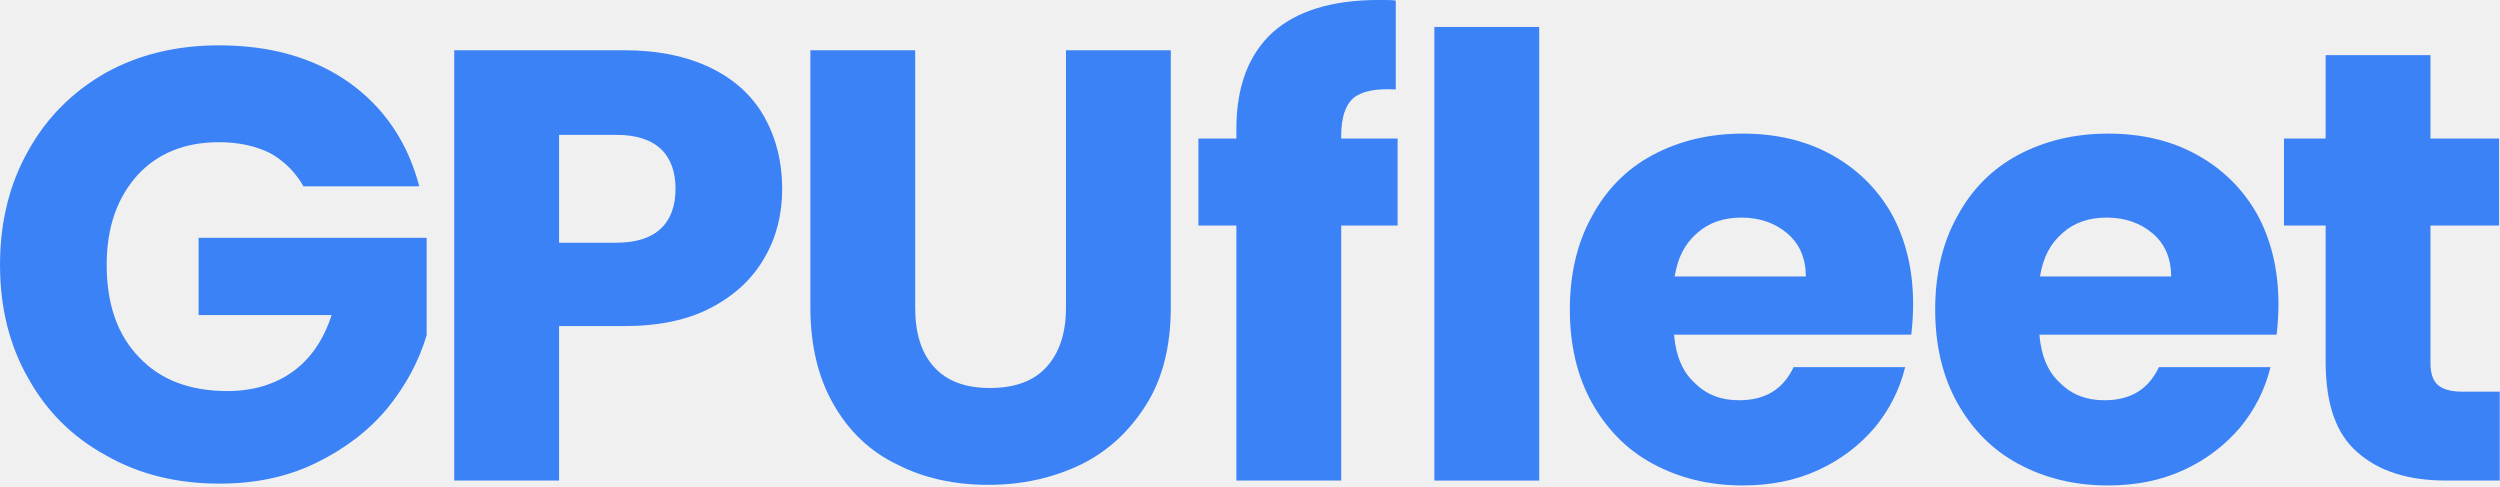
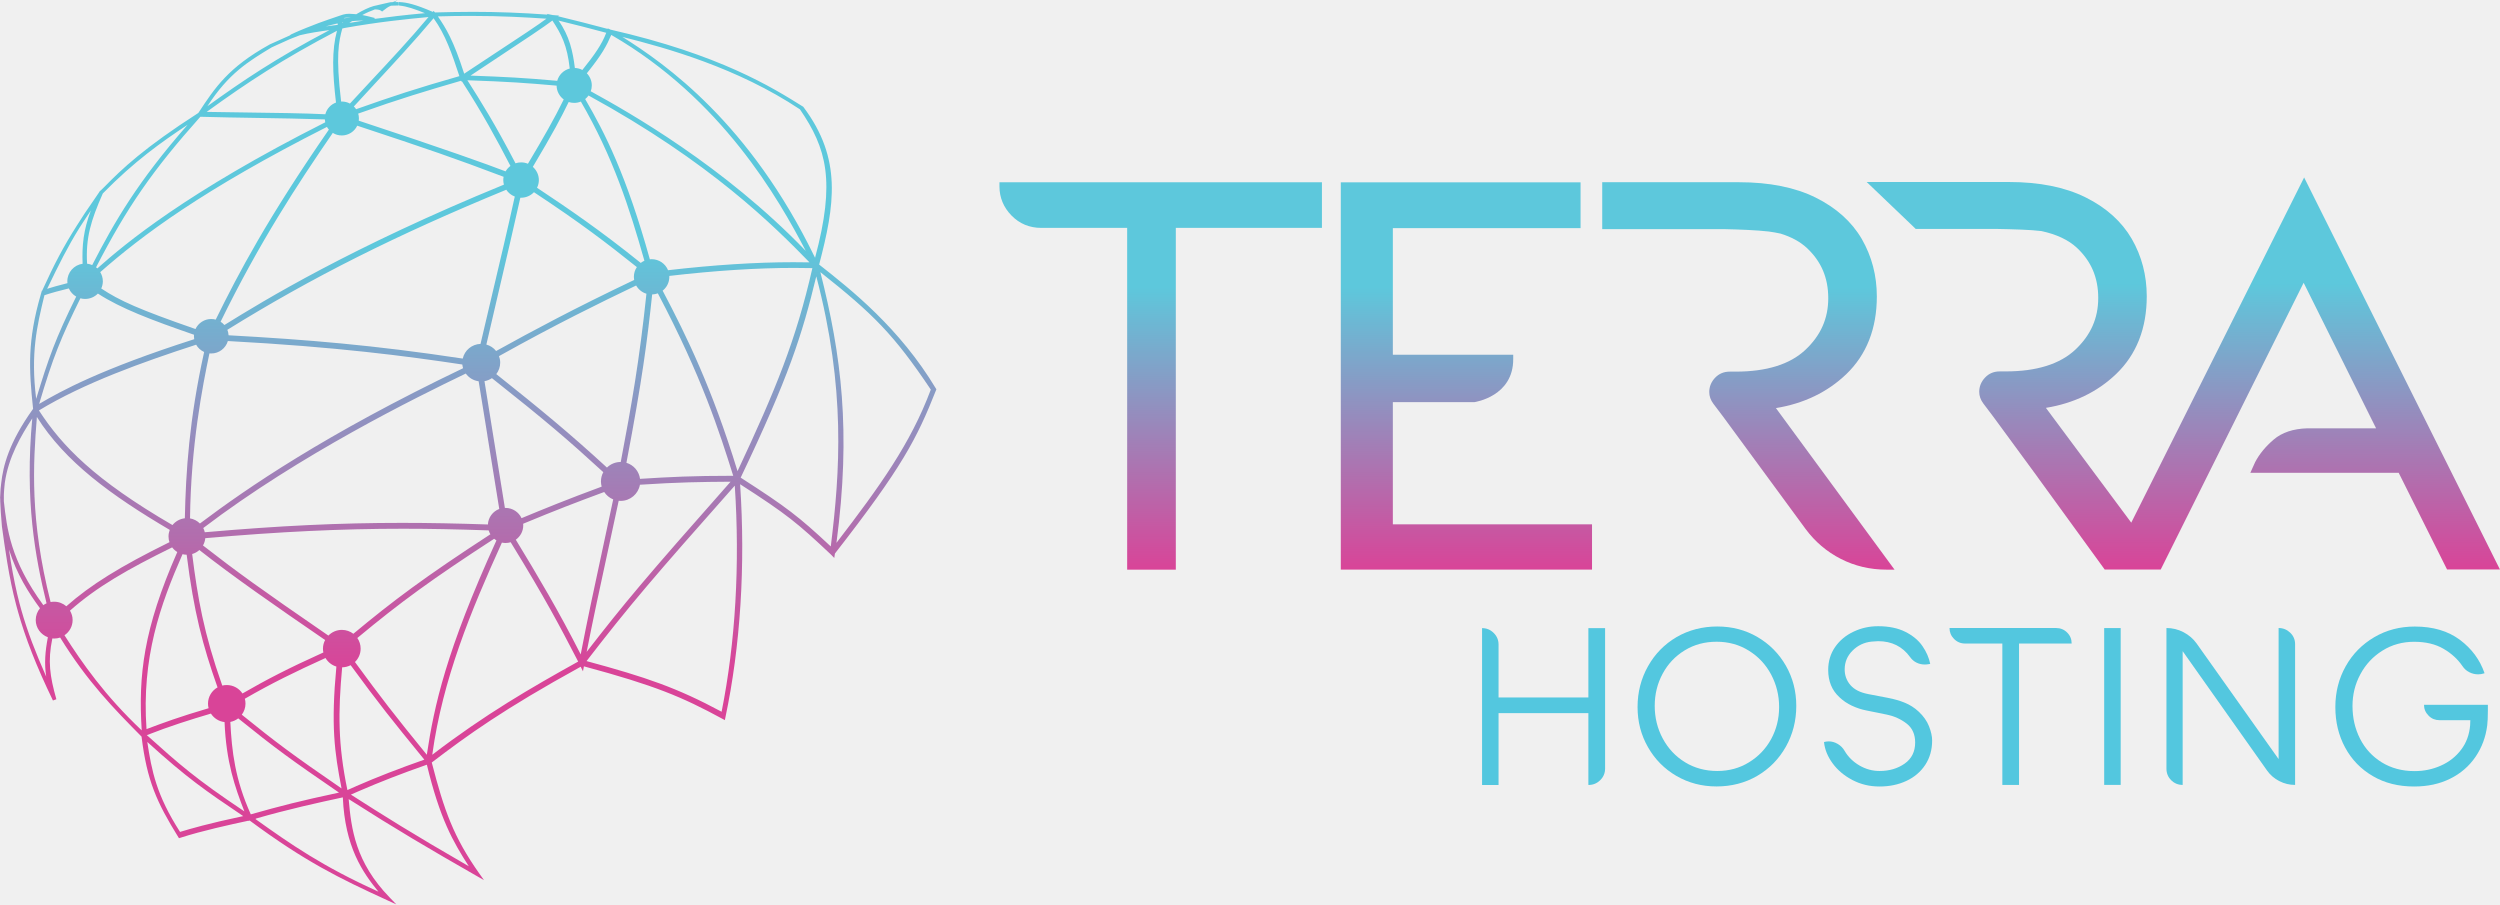
- <svg xmlns="http://www.w3.org/2000/svg" width="100%" height="100%" viewBox="0 0 612 119" version="1.1" xml:space="preserve" style="fill-rule:evenodd;clip-rule:evenodd;stroke-linejoin:round;stroke-miterlimit:2;">
-   <rect id="Artboard1" x="0" y="0" width="611.93" height="118.845" style="fill:none;" />
-   <g id="Artboard11">
-     <g transform="matrix(12.5047,0,0,12.5047,-2612.54,-4823.28)">
-       <g transform="matrix(12,0,0,12,208.529,395.125)">
-         <path d="M0.528,-0.48C0.515,-0.503 0.497,-0.521 0.474,-0.534C0.45,-0.546 0.422,-0.552 0.39,-0.552C0.335,-0.552 0.29,-0.534 0.257,-0.498C0.224,-0.461 0.207,-0.413 0.207,-0.352C0.207,-0.287 0.225,-0.237 0.26,-0.201C0.295,-0.164 0.343,-0.146 0.404,-0.146C0.446,-0.146 0.482,-0.157 0.511,-0.178C0.54,-0.199 0.561,-0.23 0.574,-0.27L0.357,-0.27L0.357,-0.396L0.729,-0.396L0.729,-0.237C0.716,-0.194 0.695,-0.155 0.665,-0.118C0.634,-0.081 0.596,-0.052 0.549,-0.029C0.502,-0.006 0.45,0.005 0.391,0.005C0.322,0.005 0.26,-0.01 0.206,-0.041C0.151,-0.071 0.109,-0.113 0.079,-0.167C0.048,-0.221 0.033,-0.283 0.033,-0.352C0.033,-0.421 0.048,-0.483 0.079,-0.538C0.109,-0.592 0.151,-0.634 0.205,-0.665C0.259,-0.695 0.321,-0.71 0.39,-0.71C0.474,-0.71 0.545,-0.69 0.603,-0.649C0.66,-0.608 0.698,-0.552 0.717,-0.48L0.528,-0.48Z" style="fill:rgb(59,130,246);fill-rule:nonzero;" />
-       </g>
-       <g transform="matrix(12,0,0,12,217.073,395.125)">
-         <path d="M0.597,-0.476C0.597,-0.435 0.588,-0.398 0.569,-0.365C0.55,-0.331 0.522,-0.304 0.483,-0.283C0.444,-0.262 0.396,-0.252 0.339,-0.252L0.233,-0.252L0.233,-0L0.062,-0L0.062,-0.702L0.339,-0.702C0.395,-0.702 0.442,-0.692 0.481,-0.673C0.52,-0.654 0.549,-0.627 0.568,-0.593C0.587,-0.559 0.597,-0.52 0.597,-0.476ZM0.326,-0.388C0.359,-0.388 0.383,-0.396 0.399,-0.411C0.415,-0.426 0.423,-0.448 0.423,-0.476C0.423,-0.504 0.415,-0.526 0.399,-0.541C0.383,-0.556 0.359,-0.564 0.326,-0.564L0.233,-0.564L0.233,-0.388L0.326,-0.388Z" style="fill:rgb(59,130,246);fill-rule:nonzero;" />
-       </g>
-       <g transform="matrix(12,0,0,12,224.081,395.125)">
-         <path d="M0.23,-0.702L0.23,-0.282C0.23,-0.24 0.24,-0.208 0.261,-0.185C0.282,-0.162 0.312,-0.151 0.352,-0.151C0.392,-0.151 0.423,-0.162 0.444,-0.185C0.465,-0.208 0.476,-0.24 0.476,-0.282L0.476,-0.702L0.647,-0.702L0.647,-0.283C0.647,-0.22 0.634,-0.167 0.607,-0.124C0.58,-0.081 0.545,-0.048 0.5,-0.026C0.454,-0.004 0.404,0.007 0.349,0.007C0.294,0.007 0.244,-0.004 0.201,-0.026C0.157,-0.047 0.122,-0.08 0.097,-0.124C0.072,-0.167 0.059,-0.22 0.059,-0.283L0.059,-0.702L0.23,-0.702Z" style="fill:rgb(59,130,246);fill-rule:nonzero;" />
-       </g>
-       <g transform="matrix(12,0,0,12,232.181,395.125)">
-         <path d="M0.342,-0.416L0.25,-0.416L0.25,-0L0.079,-0L0.079,-0.416L0.017,-0.416L0.017,-0.558L0.079,-0.558L0.079,-0.574C0.079,-0.643 0.099,-0.695 0.138,-0.731C0.177,-0.766 0.235,-0.784 0.311,-0.784C0.324,-0.784 0.333,-0.784 0.339,-0.783L0.339,-0.638C0.306,-0.64 0.283,-0.635 0.27,-0.624C0.257,-0.613 0.25,-0.592 0.25,-0.563L0.25,-0.558L0.342,-0.558L0.342,-0.416Z" style="fill:rgb(59,130,246);fill-rule:nonzero;" />
-       </g>
-       <g transform="matrix(12,0,0,12,236.261,395.125)">
-         <rect x="0.062" y="-0.74" width="0.171" height="0.74" style="fill:rgb(59,130,246);fill-rule:nonzero;" />
-       </g>
-       <g transform="matrix(12,0,0,12,239.321,395.125)">
-         <path d="M0.588,-0.288C0.588,-0.272 0.587,-0.255 0.585,-0.238L0.198,-0.238C0.201,-0.203 0.212,-0.177 0.232,-0.159C0.251,-0.14 0.275,-0.131 0.304,-0.131C0.347,-0.131 0.376,-0.149 0.393,-0.185L0.575,-0.185C0.566,-0.148 0.549,-0.115 0.525,-0.086C0.5,-0.057 0.47,-0.034 0.433,-0.017C0.396,-0 0.355,0.008 0.31,0.008C0.255,0.008 0.207,-0.004 0.164,-0.027C0.121,-0.05 0.088,-0.084 0.064,-0.127C0.04,-0.17 0.028,-0.221 0.028,-0.279C0.028,-0.337 0.04,-0.388 0.064,-0.431C0.087,-0.474 0.12,-0.508 0.163,-0.531C0.206,-0.554 0.255,-0.566 0.31,-0.566C0.364,-0.566 0.412,-0.555 0.454,-0.532C0.496,-0.509 0.529,-0.477 0.553,-0.435C0.576,-0.393 0.588,-0.344 0.588,-0.288ZM0.413,-0.333C0.413,-0.362 0.403,-0.386 0.383,-0.403C0.363,-0.42 0.338,-0.429 0.308,-0.429C0.279,-0.429 0.255,-0.421 0.236,-0.404C0.216,-0.387 0.204,-0.364 0.199,-0.333L0.413,-0.333Z" style="fill:rgb(59,130,246);fill-rule:nonzero;" />
-       </g>
-       <g transform="matrix(12,0,0,12,246.473,395.125)">
-         <path d="M0.588,-0.288C0.588,-0.272 0.587,-0.255 0.585,-0.238L0.198,-0.238C0.201,-0.203 0.212,-0.177 0.232,-0.159C0.251,-0.14 0.275,-0.131 0.304,-0.131C0.347,-0.131 0.376,-0.149 0.393,-0.185L0.575,-0.185C0.566,-0.148 0.549,-0.115 0.525,-0.086C0.5,-0.057 0.47,-0.034 0.433,-0.017C0.396,-0 0.355,0.008 0.31,0.008C0.255,0.008 0.207,-0.004 0.164,-0.027C0.121,-0.05 0.088,-0.084 0.064,-0.127C0.04,-0.17 0.028,-0.221 0.028,-0.279C0.028,-0.337 0.04,-0.388 0.064,-0.431C0.087,-0.474 0.12,-0.508 0.163,-0.531C0.206,-0.554 0.255,-0.566 0.31,-0.566C0.364,-0.566 0.412,-0.555 0.454,-0.532C0.496,-0.509 0.529,-0.477 0.553,-0.435C0.576,-0.393 0.588,-0.344 0.588,-0.288ZM0.413,-0.333C0.413,-0.362 0.403,-0.386 0.383,-0.403C0.363,-0.42 0.338,-0.429 0.308,-0.429C0.279,-0.429 0.255,-0.421 0.236,-0.404C0.216,-0.387 0.204,-0.364 0.199,-0.333L0.413,-0.333Z" style="fill:rgb(59,130,246);fill-rule:nonzero;" />
-       </g>
-       <g transform="matrix(12,0,0,12,253.385,395.125)">
-         <path d="M0.373,-0.145L0.373,-0L0.286,-0C0.224,-0 0.176,-0.015 0.141,-0.046C0.106,-0.076 0.089,-0.125 0.089,-0.194L0.089,-0.416L0.021,-0.416L0.021,-0.558L0.089,-0.558L0.089,-0.694L0.26,-0.694L0.26,-0.558L0.372,-0.558L0.372,-0.416L0.26,-0.416L0.26,-0.192C0.26,-0.175 0.264,-0.163 0.272,-0.156C0.28,-0.149 0.293,-0.145 0.312,-0.145L0.373,-0.145Z" style="fill:rgb(59,130,246);fill-rule:nonzero;" />
-       </g>
-     </g>
+ <svg xmlns="http://www.w3.org/2000/svg" width="188" height="68" viewBox="0 0 188 68" fill="none">
+   <g clip-path="url(#clip0_24_351)">
+     <path fill-rule="evenodd" clip-rule="evenodd" d="M182.626 53.811C182.398 53.584 182.286 53.316 182.286 53.003H187.088V53.46C187.088 53.934 187.071 54.297 187.038 54.557C186.926 55.435 186.632 56.222 186.155 56.919C185.678 57.616 185.048 58.164 184.256 58.556C183.464 58.951 182.56 59.145 181.539 59.145C180.362 59.145 179.325 58.885 178.434 58.362C177.538 57.838 176.845 57.125 176.356 56.218C175.863 55.311 175.618 54.297 175.618 53.172C175.618 52.046 175.879 51.024 176.398 50.1C176.916 49.177 177.633 48.451 178.546 47.916C179.458 47.38 180.474 47.116 181.593 47.116C182.962 47.116 184.09 47.45 184.981 48.113C185.869 48.777 186.491 49.614 186.839 50.628C186.669 50.686 186.511 50.711 186.362 50.711C186.126 50.711 185.902 50.657 185.69 50.55C185.479 50.443 185.309 50.29 185.172 50.084C184.819 49.569 184.347 49.132 183.745 48.785C183.144 48.435 182.41 48.262 181.539 48.262C180.669 48.262 179.86 48.484 179.155 48.93C178.446 49.375 177.894 49.964 177.501 50.702C177.102 51.44 176.908 52.236 176.908 53.089C176.908 53.988 177.098 54.812 177.476 55.554C177.853 56.296 178.396 56.886 179.105 57.327C179.814 57.764 180.635 57.987 181.577 57.987C182.278 57.987 182.937 57.851 183.555 57.574C184.173 57.298 184.679 56.902 185.072 56.383C185.466 55.868 185.694 55.254 185.753 54.544L185.769 54.157H183.443C183.128 54.157 182.854 54.046 182.63 53.819L182.626 53.811Z" fill="#53C7DF" />
+     <path fill-rule="evenodd" clip-rule="evenodd" d="M163.273 58.671C163.037 58.436 162.917 58.148 162.917 57.809V47.227C163.368 47.227 163.796 47.33 164.198 47.54C164.6 47.751 164.932 48.031 165.189 48.394L171.351 57.084V47.227C171.691 47.227 171.981 47.347 172.226 47.582C172.471 47.817 172.591 48.105 172.591 48.443V59.026C172.172 59.026 171.778 58.931 171.401 58.737C171.027 58.547 170.721 58.279 170.484 57.946L164.136 48.967V59.026C163.796 59.026 163.509 58.906 163.269 58.671H163.273Z" fill="#53C7DF" />
+     <path d="M159.475 47.231H158.235V59.025H159.475V47.231Z" fill="#53C7DF" />
+     <path fill-rule="evenodd" clip-rule="evenodd" d="M150.576 59.026V48.394H147.777C147.449 48.394 147.171 48.278 146.943 48.047C146.715 47.817 146.603 47.544 146.603 47.227H154.615C154.942 47.227 155.22 47.338 155.448 47.565C155.676 47.792 155.788 48.064 155.788 48.394H151.832V59.026H150.576Z" fill="#53C7DF" />
+     <path fill-rule="evenodd" clip-rule="evenodd" d="M120.703 47.231V57.797C120.703 58.135 120.583 58.424 120.338 58.667C120.093 58.91 119.799 59.03 119.446 59.03V53.629H112.691V59.03H111.451V47.235C111.792 47.235 112.082 47.355 112.326 47.598C112.571 47.841 112.691 48.13 112.691 48.468V52.45H119.446V47.235H120.703V47.231Z" fill="#53C7DF" />
+     <path fill-rule="evenodd" clip-rule="evenodd" d="M134.3 50.063C133.777 49.152 133.064 48.431 132.16 47.903C131.256 47.375 130.249 47.112 129.137 47.112C128.026 47.112 126.985 47.38 126.073 47.911C125.165 48.447 124.447 49.177 123.929 50.105C123.407 51.032 123.145 52.054 123.145 53.167C123.145 54.281 123.407 55.278 123.929 56.189C124.447 57.1 125.161 57.822 126.065 58.349C126.973 58.877 127.98 59.141 129.088 59.141C130.195 59.141 131.24 58.877 132.152 58.341C133.064 57.805 133.777 57.076 134.3 56.148C134.818 55.221 135.08 54.198 135.08 53.085C135.08 51.972 134.818 50.974 134.3 50.063ZM133.189 55.583C132.786 56.313 132.231 56.894 131.522 57.327C130.817 57.764 130.021 57.978 129.137 57.978C128.254 57.978 127.425 57.76 126.711 57.319C125.998 56.882 125.443 56.288 125.04 55.538C124.638 54.792 124.435 53.971 124.435 53.085C124.435 52.199 124.634 51.399 125.032 50.661C125.426 49.927 125.977 49.342 126.687 48.909C127.392 48.476 128.192 48.258 129.088 48.258C129.983 48.258 130.788 48.48 131.505 48.925C132.227 49.371 132.786 49.968 133.189 50.723C133.587 51.477 133.79 52.289 133.79 53.167C133.79 54.046 133.587 54.849 133.189 55.583Z" fill="#53C7DF" />
+     <path fill-rule="evenodd" clip-rule="evenodd" d="M140.462 52.19L141.971 52.479C142.448 52.57 142.875 52.693 143.253 52.85C143.63 53.007 143.974 53.225 144.281 53.51C144.642 53.848 144.903 54.215 145.061 54.614C145.218 55.014 145.297 55.373 145.297 55.686C145.297 56.383 145.123 56.993 144.779 57.517C144.435 58.04 143.962 58.444 143.361 58.724C142.759 59.005 142.088 59.145 141.341 59.145C140.595 59.145 139.931 58.984 139.313 58.663C138.695 58.341 138.198 57.925 137.821 57.414C137.443 56.902 137.223 56.367 137.165 55.802C137.277 55.769 137.398 55.752 137.522 55.752C137.758 55.752 137.986 55.818 138.202 55.946C138.418 56.074 138.588 56.247 138.712 56.461C138.982 56.923 139.359 57.29 139.832 57.566C140.309 57.842 140.81 57.978 141.341 57.978C142.075 57.978 142.71 57.793 143.232 57.422C143.759 57.051 144.02 56.523 144.02 55.835C144.02 55.216 143.804 54.742 143.373 54.408C142.942 54.078 142.452 53.856 141.897 53.74L140.317 53.419C139.977 53.353 139.628 53.237 139.272 53.073C138.915 52.908 138.596 52.693 138.314 52.421C137.758 51.906 137.48 51.222 137.48 50.381C137.48 49.729 137.655 49.156 137.999 48.657C138.343 48.163 138.803 47.775 139.384 47.503C139.96 47.227 140.578 47.091 141.233 47.091C142.038 47.091 142.718 47.231 143.278 47.511C143.837 47.792 144.269 48.15 144.567 48.583C144.866 49.016 145.061 49.465 145.152 49.923L145.069 49.94C144.932 49.964 144.824 49.972 144.746 49.972C144.517 49.972 144.31 49.923 144.119 49.828C143.929 49.733 143.767 49.593 143.643 49.416C143.066 48.616 142.262 48.216 141.233 48.216C141.13 48.216 140.968 48.229 140.74 48.249C140.184 48.307 139.711 48.53 139.313 48.925C138.915 49.321 138.72 49.791 138.72 50.344C138.72 50.793 138.866 51.184 139.152 51.519C139.442 51.852 139.873 52.071 140.45 52.186L140.462 52.19Z" fill="#53C7DF" />
+     <path fill-rule="evenodd" clip-rule="evenodd" d="M143.97 17.129L144.061 17.215H150.103C151.322 17.236 152.753 17.277 153.512 17.376C154.648 17.619 155.544 18.04 156.182 18.634C157.26 19.644 157.787 20.876 157.787 22.406C157.787 23.935 157.223 25.209 156.058 26.301C154.905 27.381 153.147 27.93 150.833 27.93H150.381C149.937 27.93 149.564 28.086 149.274 28.396C148.988 28.697 148.838 29.059 148.838 29.463C148.838 29.777 148.942 30.069 149.145 30.341L149.883 31.318L153.151 35.771L153.321 36.01L158.181 42.7L158.272 42.828H162.485L162.572 42.655L173.234 21.264L178.682 32.209H173.52C172.458 32.238 171.604 32.522 170.978 33.058C170.376 33.573 169.908 34.138 169.593 34.74L169.419 35.123L169.224 35.556H180.382L183.932 42.651L184.019 42.824H187.996L187.772 42.379L173.549 13.901L173.271 13.345L172.993 13.901L160.271 39.304L153.852 30.671C155.95 30.329 157.721 29.476 159.126 28.132C160.661 26.664 161.436 24.694 161.436 22.278C161.436 20.707 161.055 19.256 160.308 17.962C159.553 16.663 158.388 15.612 156.833 14.841C155.291 14.074 153.354 13.687 151.073 13.687H140.375L140.931 14.218L143.966 17.121L143.97 17.129Z" fill="url(#paint0_linear_24_351)" />
+     <path fill-rule="evenodd" clip-rule="evenodd" d="M158.438 37.378L159.168 38.351L160.329 39.901L173.275 14.041L187.498 42.523L173.275 14.041L160.329 39.901L159.168 38.351L158.438 37.378Z" fill="url(#paint1_linear_24_351)" />
+     <path fill-rule="evenodd" clip-rule="evenodd" d="M120.495 17.232H129.722C130.846 17.257 132.086 17.306 133.002 17.409C133.317 17.455 133.624 17.504 133.894 17.566C134.71 17.817 135.374 18.18 135.88 18.65C136.958 19.66 137.485 20.893 137.485 22.422C137.485 23.952 136.921 25.225 135.755 26.318C134.603 27.398 132.844 27.946 130.531 27.946H130.079C129.635 27.946 129.262 28.103 128.971 28.412C128.685 28.713 128.536 29.076 128.536 29.48C128.536 29.793 128.64 30.09 128.843 30.358L129.581 31.335L135.776 39.774C136.485 40.734 137.377 41.493 138.43 42.029C139.479 42.565 140.632 42.837 141.855 42.837H142.469L142.108 42.346L133.549 30.688C135.648 30.346 137.422 29.492 138.828 28.148C140.362 26.681 141.138 24.71 141.138 22.294C141.138 20.724 140.756 19.273 140.01 17.978C139.255 16.68 138.09 15.628 136.535 14.857C134.992 14.091 133.056 13.703 130.775 13.703H120.487V17.224L120.495 17.232Z" fill="url(#paint2_linear_24_351)" />
+     <path fill-rule="evenodd" clip-rule="evenodd" d="M75.159 14.017C75.159 14.857 75.466 15.595 76.067 16.21C76.673 16.828 77.424 17.137 78.303 17.137H84.763V42.837H88.421V17.137H99.409V17.063V13.707H75.159V14.012V14.017Z" fill="url(#paint3_linear_24_351)" />
+     <path fill-rule="evenodd" clip-rule="evenodd" d="M104.742 39.436V30.238H110.892C110.921 30.23 113.819 29.81 113.794 26.982V26.677H104.742V17.154H118.858V13.711H100.828V42.833H119.72V39.431H104.742V39.436Z" fill="url(#paint4_linear_24_351)" />
+     <path fill-rule="evenodd" clip-rule="evenodd" d="M62.79 41.617L62.777 41.687L62.736 41.959L62.545 41.761L62.475 41.691C59.974 39.337 59.199 38.694 55.657 36.414C56.068 42.532 55.682 48.596 54.546 53.972L54.509 54.153L54.347 54.066C51.278 52.397 49.222 51.539 43.91 50.109L43.839 50.484L43.669 50.138C37.868 53.328 35.148 55.295 32.469 57.34C33.406 60.98 34.119 62.959 36.039 65.683L36.396 66.186L35.861 65.881C32.27 63.828 29.769 62.357 26.29 60.135V60.143L26.22 60.093C26.415 62.324 26.722 64.83 29.301 67.489L29.807 68.013L29.143 67.708C25.469 66.026 22.936 64.781 18.776 61.705L18.685 61.734L18.677 61.718C17.337 62.006 15.194 62.472 13.564 63L13.46 63.033L13.402 62.942C11.789 60.337 11.047 58.704 10.645 55.394C8.551 53.275 6.568 51.259 4.524 47.945C4.383 47.99 4.238 48.019 4.08 48.019C4.031 48.019 3.985 48.019 3.935 48.011C3.583 49.725 3.749 50.851 4.238 52.582L3.981 52.677C2.724 50.072 1.908 47.99 1.335 45.933L1.327 45.904L1.393 45.883L1.327 45.9L1.319 45.871C1.298 45.788 1.273 45.71 1.252 45.628L1.203 45.442C0.946 44.461 0.73 43.422 0.539 42.26C0.39 41.353 0.257 40.405 0.145 39.597L0.062 38.545L0.029 37.91L0.017 37.684V37.63V37.597L0.008 37.408L0.021 37.197C0.029 36.909 0.05 36.616 0.091 36.328C0.232 35.083 0.635 33.326 2.488 30.746C2.169 27.728 2.057 25.626 3.069 22.138L3.089 22.068L3.098 22.039L3.11 21.99L3.127 21.932L3.147 21.866L3.172 21.858C4.076 19.862 4.806 18.49 5.768 16.981C6.146 16.371 6.568 15.736 7.062 15.035L7.477 14.425L7.489 14.4L7.497 14.384L7.51 14.371L7.547 14.334L7.555 14.342L7.85 14.054C9.177 12.697 10.835 11.114 14.916 8.493C16.172 6.58 17.176 5.067 20.253 3.36L20.331 3.319L20.692 3.158C21.036 2.997 21.372 2.845 21.683 2.713L21.787 2.668L21.828 2.63L21.928 2.569L22.032 2.523L22.044 2.511H22.069L22.135 2.474C22.529 2.301 22.691 2.231 23.056 2.086C23.417 1.938 23.562 1.884 23.951 1.736C24.287 1.612 24.42 1.563 24.735 1.456C25.055 1.34 25.175 1.303 25.511 1.192L25.788 1.101L25.834 1.089C25.959 1.052 26.099 1.035 26.274 1.035C26.394 1.035 26.527 1.043 26.68 1.06C26.713 1.06 26.746 1.068 26.784 1.072C27.31 0.759 27.717 0.565 28.102 0.454L28.16 0.441L28.277 0.413V0.433H28.281V0.413C28.43 0.376 28.613 0.334 28.795 0.293C28.973 0.252 29.151 0.211 29.305 0.178H29.313L29.351 0.169L29.5 0.161C29.5 0.161 29.525 0.161 29.537 0.161L29.902 0.017L29.695 0.153C29.72 0.153 29.744 0.153 29.769 0.153C29.832 0.153 29.894 0.153 29.956 0.157L29.948 0.314L29.964 0.227V0.293L29.977 0.252V0.157H30.022C30.039 0.157 30.051 0.157 30.068 0.157C30.603 0.186 31.233 0.326 32.552 0.895L32.61 0.821L32.709 0.936C33.539 0.916 34.476 0.891 35.571 0.891C37.424 0.891 39.265 0.961 41.177 1.101L41.123 1.043L41.521 1.122L41.588 1.134L41.691 1.142L42.039 1.171L41.973 1.225C43.072 1.489 44.482 1.847 45.693 2.173L45.705 2.136L45.859 2.202L45.904 2.226C54.119 4.102 58.038 6.551 60.38 8.014L60.401 8.027L60.418 8.047C63.35 11.956 62.765 15.431 61.6 19.895C64.025 21.8 67.646 24.665 70.382 29.22L70.416 29.278L70.391 29.34C68.944 32.992 67.853 35.128 62.794 41.617H62.79ZM61.094 20.163C60.646 20.151 60.186 20.147 59.717 20.147C56.93 20.147 53.775 20.349 50.333 20.749C50.333 20.773 50.333 20.798 50.333 20.823C50.333 21.243 50.138 21.614 49.831 21.858C51.635 25.279 53.551 29.2 55.462 35.429C58.344 29.295 59.866 25.551 61.09 20.167L61.094 20.163ZM25.295 50.125C24.947 50.022 24.657 49.787 24.478 49.482C22.181 50.525 20.431 51.379 18.412 52.545C18.445 52.661 18.461 52.784 18.461 52.912C18.461 53.225 18.358 53.51 18.183 53.745C20.779 55.843 21.982 56.746 25.685 59.29C25.15 56.536 24.88 54.578 25.295 50.13V50.125ZM45.373 35.511C42.724 33.083 41.024 31.628 36.993 28.437C36.827 28.548 36.641 28.627 36.433 28.664L37.026 32.358C37.337 34.303 37.652 36.249 37.968 38.195C37.984 38.195 37.996 38.195 38.013 38.195C38.548 38.195 39.012 38.512 39.22 38.966C40.999 38.228 42.645 37.556 45.245 36.595C45.212 36.472 45.191 36.34 45.191 36.208C45.191 35.956 45.253 35.721 45.365 35.515L45.373 35.511ZM48.123 36.451C48.002 37.14 47.401 37.667 46.671 37.667C46.622 37.667 46.572 37.667 46.526 37.659C44.764 45.801 44.627 46.444 44.117 49.02C46.962 45.352 48.442 43.571 54.94 36.224C52.684 36.241 51.046 36.261 48.123 36.451ZM55.11 35.783H55.139C54.098 32.465 52.784 28.346 49.471 22.06C49.338 22.109 49.193 22.138 49.043 22.142C48.678 25.572 48.305 28.528 47.107 34.802C47.65 34.967 48.056 35.437 48.131 36.01C50.37 35.866 52.112 35.779 55.11 35.779V35.783ZM46.671 34.74C46.671 34.74 46.676 34.74 46.68 34.74C47.513 30.35 48.081 27.114 48.612 22.088C48.28 21.99 48.007 21.763 47.837 21.47C45.092 22.781 41.82 24.385 37.524 26.78C37.582 26.932 37.615 27.097 37.615 27.27C37.615 27.596 37.503 27.893 37.321 28.132C40.688 30.812 42.832 32.58 45.643 35.161C45.908 34.901 46.273 34.74 46.676 34.74H46.671ZM37.632 21.363C37.283 22.851 36.922 24.385 36.574 25.91C36.869 25.992 37.126 26.166 37.308 26.396C40.074 24.863 43.275 23.152 47.687 21.054C47.675 20.98 47.667 20.901 47.667 20.819C47.667 20.547 47.75 20.295 47.891 20.085C45.602 18.259 43.694 16.791 40.153 14.454C39.908 14.709 39.568 14.87 39.182 14.87C39.166 14.87 39.145 14.87 39.129 14.87C38.643 17.043 38.129 19.24 37.632 21.367V21.363ZM38.71 14.779C38.444 14.68 38.22 14.499 38.071 14.268C29.778 17.682 23.462 20.856 17.097 24.801C17.151 24.929 17.18 25.069 17.188 25.213C23.048 25.535 28.119 25.951 34.799 26.965C34.936 26.347 35.479 25.885 36.135 25.861C36.429 24.599 36.724 23.334 37.026 22.072C37.59 19.685 38.175 17.224 38.71 14.784V14.779ZM36.653 32.741C36.433 31.385 36.213 30.028 35.994 28.672C35.596 28.619 35.251 28.4 35.027 28.091C31.291 29.892 22.571 34.167 15.285 39.708C15.335 39.807 15.376 39.914 15.401 40.025C21.065 39.531 25.519 39.32 30.242 39.32C32.253 39.32 34.372 39.362 36.69 39.44C36.719 38.904 37.063 38.455 37.544 38.273C37.246 36.426 36.947 34.584 36.649 32.737L36.653 32.741ZM36.744 39.885C34.36 39.803 32.299 39.761 30.325 39.761C25.648 39.761 21.045 39.98 15.438 40.471C15.418 40.668 15.36 40.854 15.264 41.019C17.823 43.006 19.465 44.201 24.694 47.796C24.951 47.532 25.312 47.367 25.71 47.367C26.033 47.367 26.336 47.479 26.572 47.66C29.537 45.195 31.922 43.398 36.877 40.178C36.823 40.087 36.777 39.988 36.748 39.885H36.744ZM18.233 52.15C20 51.131 21.638 50.274 24.317 49.066C24.296 48.971 24.287 48.876 24.287 48.777C24.287 48.542 24.346 48.324 24.449 48.13C20.564 45.467 17.553 43.373 14.991 41.361C14.837 41.501 14.655 41.604 14.451 41.662C14.866 44.956 15.314 47.594 16.715 51.556C16.823 51.527 16.939 51.515 17.055 51.515C17.549 51.515 17.984 51.77 18.237 52.154L18.233 52.15ZM15.036 39.366C18.573 36.707 24.437 32.667 34.824 27.691C34.795 27.6 34.779 27.505 34.766 27.411C30.561 26.78 25.353 26.087 17.134 25.646C16.977 26.186 16.475 26.582 15.882 26.582C15.836 26.582 15.795 26.582 15.749 26.574C15.227 29.051 14.352 33.541 14.29 38.982C14.576 39.032 14.837 39.168 15.032 39.366H15.036ZM15.347 26.467C15.094 26.351 14.883 26.162 14.75 25.922C10.744 27.221 6.299 28.812 2.928 30.865C4.673 33.553 7.108 36.076 12.971 39.485C13.195 39.205 13.523 39.015 13.9 38.974C13.975 35.482 14.227 31.541 15.351 26.471L15.347 26.467ZM14.605 25.514C14.592 25.44 14.584 25.366 14.584 25.288C14.584 25.25 14.584 25.213 14.588 25.172C11.387 24.063 9.081 23.197 7.361 22.076C7.116 22.328 6.776 22.48 6.398 22.48C6.278 22.48 6.158 22.464 6.046 22.431C4.59 25.382 3.985 26.854 2.944 30.375C4.566 29.418 7.526 27.777 14.597 25.51L14.605 25.514ZM7.618 21.697C8.998 22.612 10.446 23.267 14.7 24.743C14.908 24.298 15.36 23.989 15.882 23.989C16.002 23.989 16.114 24.005 16.222 24.034C17.959 20.506 20.095 16.453 24.731 9.746C24.677 9.684 24.628 9.614 24.586 9.544C15.214 14.289 10.661 17.723 7.539 20.464C7.659 20.666 7.734 20.901 7.734 21.153C7.734 21.346 7.688 21.532 7.613 21.701L7.618 21.697ZM16.591 24.195C16.699 24.265 16.794 24.348 16.873 24.442C19.838 22.6 26.381 18.601 37.893 13.885C37.864 13.774 37.847 13.662 37.847 13.543C37.847 13.456 37.855 13.374 37.872 13.295C34.128 11.877 32.228 11.226 26.863 9.453C26.659 9.886 26.216 10.187 25.701 10.187C25.453 10.187 25.225 10.117 25.026 9.993C22.363 13.872 19.527 18.193 16.587 24.199L16.591 24.195ZM26.974 9.074C33.593 11.255 36.649 12.36 38.021 12.887C38.113 12.726 38.237 12.59 38.386 12.479C37.3 10.389 36.292 8.526 34.737 6.114L34.7 6.139L34.671 6.073C32.05 6.835 30.039 7.437 26.937 8.542C26.97 8.658 26.991 8.777 26.991 8.905C26.991 8.963 26.987 9.016 26.979 9.07L26.974 9.074ZM38.764 12.281C38.896 12.236 39.037 12.211 39.187 12.211C39.369 12.211 39.543 12.248 39.701 12.314C40.891 10.315 41.691 8.917 42.392 7.479C42.073 7.244 41.861 6.864 41.857 6.44C39.622 6.242 38.196 6.139 35.148 6.036C36.197 7.685 37.221 9.317 38.764 12.277V12.281ZM40.066 12.545C40.343 12.788 40.522 13.143 40.522 13.539C40.522 13.749 40.472 13.943 40.385 14.12C42.765 15.699 45.183 17.352 48.185 19.772C48.268 19.706 48.359 19.652 48.459 19.607C47.356 15.707 46.12 11.84 43.682 7.639C43.528 7.701 43.358 7.738 43.18 7.738C43.035 7.738 42.894 7.713 42.765 7.672C42.21 8.818 41.596 9.985 40.07 12.545H40.066ZM48.873 19.5C48.915 19.495 48.96 19.491 49.002 19.491C49.562 19.491 50.039 19.834 50.238 20.32C53.692 19.92 56.864 19.718 59.663 19.718C60.074 19.718 60.48 19.722 60.874 19.73C58.216 16.997 53.397 12.174 44.258 7.182C44.188 7.281 44.105 7.371 44.005 7.45C45.502 10.022 47.107 13.176 48.869 19.5H48.873ZM54.264 53.526C55.309 48.299 55.649 42.433 55.255 36.521C49.118 43.447 47.393 45.459 44.109 49.713C48.633 50.938 50.918 51.725 54.264 53.522V53.526ZM46.112 37.556C45.834 37.441 45.597 37.247 45.436 36.999C43.375 37.762 41.787 38.368 39.34 39.386C39.34 39.428 39.348 39.469 39.348 39.51C39.348 39.955 39.124 40.347 38.788 40.586C40.464 43.34 42.006 45.937 43.669 49.21C44.25 46.23 44.349 45.764 46.112 37.556ZM43.478 49.75C42.052 47.001 41.065 45.108 38.403 40.776C38.283 40.813 38.154 40.833 38.021 40.833C37.926 40.833 37.835 40.821 37.743 40.804C35.413 45.941 33.29 51.053 32.506 56.758C36.458 53.728 39.954 51.708 43.478 49.75ZM37.333 40.64C37.271 40.602 37.213 40.561 37.159 40.516C32.544 43.517 30.163 45.24 26.871 47.978C27.028 48.204 27.12 48.48 27.12 48.777C27.12 49.173 26.958 49.528 26.692 49.783C28.691 52.516 29.628 53.724 32.096 56.758C32.651 53.077 33.535 48.971 37.329 40.644L37.333 40.64ZM35.255 65.144C34.061 63.284 33.083 61.578 32.1 57.505C30.271 58.144 28.542 58.816 26.958 59.504C26.763 59.586 26.576 59.673 26.386 59.755C28.874 61.343 30.939 62.654 35.255 65.144ZM26.751 59.133C28.339 58.44 30.072 57.768 31.909 57.125C29.429 54.091 28.5 52.925 26.369 50.022C26.178 50.121 25.959 50.179 25.73 50.183C25.419 53.601 25.415 55.967 26.124 59.413C26.332 59.319 26.543 59.228 26.759 59.133H26.751ZM28.459 67.056C27.261 65.593 25.942 63.684 25.78 59.962C23.931 60.361 21.667 60.856 19.216 61.565L19.249 61.586L19.212 61.594C21.857 63.482 24.229 65.144 28.463 67.056H28.459ZM18.859 61.239C21.09 60.609 22.575 60.225 25.494 59.603C21.853 57.113 20.688 56.26 17.914 54.021C17.744 54.153 17.541 54.248 17.321 54.289C17.433 56.503 17.673 58.601 18.859 61.239ZM13.539 62.559C14.315 62.324 15.691 61.92 18.291 61.371C15.397 59.422 14.057 58.498 11.076 55.794C11.408 57.974 11.76 59.792 13.539 62.559ZM18.378 61.017C17.657 59.162 17.01 57.311 16.886 54.301C16.454 54.252 16.085 54.009 15.861 53.662C14.327 54.116 12.784 54.598 11.043 55.283C13.498 57.488 14.721 58.572 18.378 61.017ZM11.018 54.829C12.216 54.376 13.498 53.901 15.687 53.258C15.658 53.147 15.642 53.032 15.642 52.912C15.642 52.389 15.932 51.931 16.359 51.692C15.239 48.518 14.576 46.019 14.037 41.715C13.929 41.715 13.825 41.699 13.726 41.674C12.042 45.504 10.641 49.458 11.018 54.829ZM10.657 54.924C10.396 50.789 10.786 47.31 13.332 41.514C13.182 41.423 13.054 41.303 12.946 41.163C9.616 42.8 7.286 44.127 5.262 45.92C5.387 46.127 5.461 46.37 5.461 46.625C5.461 47.104 5.217 47.524 4.848 47.771C6.187 49.874 7.875 52.294 10.657 54.924ZM3.803 45.273C3.89 45.257 3.981 45.248 4.072 45.248C4.425 45.248 4.744 45.38 4.989 45.591C6.813 43.979 9.036 42.598 12.743 40.772C12.697 40.636 12.672 40.491 12.672 40.339C12.672 40.166 12.706 40.001 12.764 39.848C8.314 37.226 4.893 34.72 2.774 31.356C2.488 34.955 2.239 39.065 3.803 45.269V45.273ZM0.809 42.206C1.004 43.385 1.211 44.391 1.464 45.364L1.493 45.471L1.514 45.545C1.534 45.624 1.555 45.706 1.58 45.784L1.588 45.813L1.597 45.85C2.065 47.504 2.675 49.07 3.475 50.884C3.322 49.886 3.396 48.992 3.599 47.92C3.069 47.726 2.687 47.219 2.687 46.625C2.687 46.291 2.807 45.982 3.006 45.743C2.144 44.568 1.265 43.191 0.676 41.328C0.717 41.629 0.763 41.922 0.809 42.202V42.206ZM2.426 31.467C1.597 32.737 0.622 34.382 0.357 36.344C0.319 36.674 0.299 36.971 0.29 37.193C0.29 37.309 0.286 37.424 0.29 37.539V37.568V37.638V37.696C0.523 39.77 0.776 42.111 3.259 45.508C3.334 45.455 3.413 45.405 3.5 45.368C2.646 41.889 1.854 37.655 2.426 31.463V31.467ZM2.72 29.995C3.649 26.941 4.163 25.465 5.731 22.303C5.486 22.163 5.291 21.948 5.175 21.689C4.516 21.849 3.865 22.023 3.342 22.2C2.778 24.521 2.293 26.561 2.72 29.995ZM5.988 17.113C5.059 18.605 4.437 19.875 3.546 21.718C3.881 21.61 4.329 21.483 5.072 21.293C5.067 21.243 5.063 21.198 5.063 21.149C5.063 20.477 5.565 19.924 6.212 19.834C6.158 18.457 6.278 17.29 6.834 15.826C6.548 16.255 6.257 16.688 5.988 17.113ZM7.73 14.549C6.83 16.597 6.44 17.875 6.548 19.829C6.685 19.846 6.813 19.879 6.933 19.933C8.621 16.655 10.346 13.675 14.107 9.383C12.15 10.678 10.101 12.129 7.73 14.549ZM7.224 20.102C7.257 20.126 7.29 20.155 7.319 20.184C9.442 18.3 14.028 14.462 24.457 9.198C24.441 9.127 24.433 9.053 24.428 8.979C22.728 8.921 21.012 8.897 19.34 8.868C17.939 8.847 16.492 8.822 15.065 8.781C11.47 12.817 9.575 15.546 7.224 20.102ZM24.466 8.587C24.573 8.179 24.876 7.854 25.266 7.713C25.001 5.409 24.943 3.797 25.341 2.313C21.235 4.465 18.665 6.155 15.542 8.414C21.783 8.501 22.72 8.513 24.466 8.592V8.587ZM22.558 2.647L22.326 2.738L22.065 2.837C21.99 2.865 21.911 2.898 21.828 2.931L21.787 2.948L20.8 3.393C20.667 3.455 20.543 3.513 20.423 3.566C18.644 4.642 17.201 5.516 15.596 7.986C18.217 6.097 20.709 4.403 24.777 2.264C24.022 2.363 23.213 2.486 22.562 2.647H22.558ZM25.386 1.761C25.088 1.827 24.789 1.905 24.495 1.987C24.777 1.946 25.075 1.909 25.403 1.868C25.395 1.831 25.39 1.794 25.386 1.761ZM25.735 1.691C25.735 1.691 25.735 1.715 25.735 1.728C25.759 1.711 25.784 1.695 25.809 1.678C25.784 1.682 25.755 1.686 25.73 1.691H25.735ZM25.909 1.344L25.855 1.381C26.025 1.353 26.195 1.332 26.365 1.311C26.365 1.311 26.369 1.311 26.373 1.307C26.224 1.307 26.083 1.324 25.909 1.344ZM26.485 1.583C26.419 1.629 26.348 1.674 26.274 1.724C26.601 1.666 26.95 1.608 27.331 1.55C27.294 1.55 27.252 1.55 27.211 1.55C26.979 1.55 26.734 1.563 26.481 1.587L26.485 1.583ZM29.5 0.281C29.5 0.281 29.487 0.281 29.479 0.281C29.479 0.281 29.492 0.281 29.5 0.281ZM30.043 0.417H30.006H29.964L29.973 0.272L29.96 0.351H29.944V0.417C29.902 0.417 29.865 0.417 29.823 0.417C29.72 0.417 29.62 0.417 29.512 0.425H29.467C29.438 0.429 29.413 0.433 29.384 0.437C29.214 0.499 28.977 0.668 28.82 0.8L28.737 0.87L28.65 0.804C28.571 0.747 28.409 0.709 28.231 0.709C28.214 0.709 28.202 0.709 28.189 0.709C27.866 0.829 27.601 0.936 27.244 1.13C27.48 1.175 27.754 1.237 28.073 1.324L28.119 1.336L28.177 1.348L28.165 1.418H28.189C29.205 1.278 30.42 1.13 31.955 0.99C31.208 0.689 30.619 0.479 30.051 0.421L30.043 0.417ZM25.847 2.111V2.123L25.743 2.14C25.473 3.133 25.237 4.143 25.652 7.635C25.668 7.635 25.685 7.635 25.706 7.635C25.925 7.635 26.133 7.689 26.315 7.788C26.834 7.227 27.352 6.67 27.87 6.114C29.326 4.556 30.831 2.948 32.224 1.282C30.632 1.431 28.521 1.637 25.847 2.115V2.111ZM32.606 1.369C31.196 3.055 29.678 4.688 28.21 6.271C27.675 6.848 27.14 7.425 26.61 8.006C26.672 8.068 26.73 8.138 26.78 8.212C29.487 7.252 31.349 6.638 34.546 5.726C33.991 4.049 33.493 2.593 32.606 1.373V1.369ZM35.363 1.196C34.571 1.196 33.754 1.208 32.929 1.233C33.539 2.123 34.099 3.022 34.907 5.541C39.825 2.301 40.439 1.893 41.09 1.406C39.605 1.307 37.777 1.196 35.359 1.196H35.363ZM41.538 1.546C40.642 2.202 40.418 2.35 35.384 5.685C37.955 5.78 39.319 5.846 41.903 6.077C42.027 5.623 42.388 5.273 42.844 5.153C42.653 3.401 42.214 2.573 41.538 1.542V1.546ZM41.998 1.546C42.827 2.696 43.08 3.892 43.23 5.112C43.433 5.12 43.624 5.17 43.794 5.261C44.71 4.123 45.266 3.327 45.589 2.466C44.536 2.181 43.159 1.827 41.998 1.546ZM44.13 5.512C44.358 5.747 44.503 6.069 44.503 6.423C44.503 6.58 44.474 6.724 44.424 6.864C47.264 8.423 54.434 12.471 60.592 18.865C58.548 14.94 54.264 7.417 45.967 2.626C45.614 3.443 45.274 4.094 44.13 5.512ZM60.157 8.225C55.454 5.092 50.105 3.603 46.804 2.775C50.08 4.832 56.375 9.243 61.293 19.384C62.844 13.604 62.159 11.152 60.157 8.225ZM61.384 20.782C60.318 25.201 59.311 28.346 55.699 35.919C59.149 38.137 60.061 38.834 62.475 41.093C63.167 35.466 63.615 29.245 61.384 20.782ZM61.691 20.464C63.271 26.718 64.013 32.395 62.902 40.821C66.19 36.538 68.483 33.343 69.997 29.299C67.223 25.16 65.672 23.618 61.691 20.464Z" fill="url(#paint5_linear_24_351)" />
  </g>
+   <defs>
+     <linearGradient id="paint0_linear_24_351" x1="164.185" y1="42.833" x2="164.185" y2="13.349" gradientUnits="userSpaceOnUse">
+       <stop stop-color="#D94498" />
+       <stop offset="0.73" stop-color="#5DC8DC" />
+     </linearGradient>
+     <linearGradient id="paint1_linear_24_351" x1="172.968" y1="42.523" x2="172.968" y2="14.041" gradientUnits="userSpaceOnUse">
+       <stop stop-color="#D94498" />
+       <stop offset="0.73" stop-color="#5DC8DC" />
+     </linearGradient>
+     <linearGradient id="paint2_linear_24_351" x1="131.484" y1="42.841" x2="131.484" y2="13.707" gradientUnits="userSpaceOnUse">
+       <stop stop-color="#D94498" />
+       <stop offset="0.73" stop-color="#5DC8DC" />
+     </linearGradient>
+     <linearGradient id="paint3_linear_24_351" x1="87.284" y1="42.841" x2="87.284" y2="13.711" gradientUnits="userSpaceOnUse">
+       <stop stop-color="#D94498" />
+       <stop offset="0.73" stop-color="#5DC8DC" />
+     </linearGradient>
+     <linearGradient id="paint4_linear_24_351" x1="110.274" y1="42.837" x2="110.274" y2="13.711" gradientUnits="userSpaceOnUse">
+       <stop stop-color="#D94498" />
+       <stop offset="0.73" stop-color="#5DC8DC" />
+     </linearGradient>
+     <linearGradient id="paint5_linear_24_351" x1="35.206" y1="68" x2="35.206" y2="0" gradientUnits="userSpaceOnUse">
+       <stop offset="0.26" stop-color="#D94498" />
+       <stop offset="0.73" stop-color="#5DC8DC" />
+     </linearGradient>
+     <clipPath id="clip0_24_351">
+       <rect width="188" height="68" fill="white" />
+     </clipPath>
+   </defs>
</svg>
